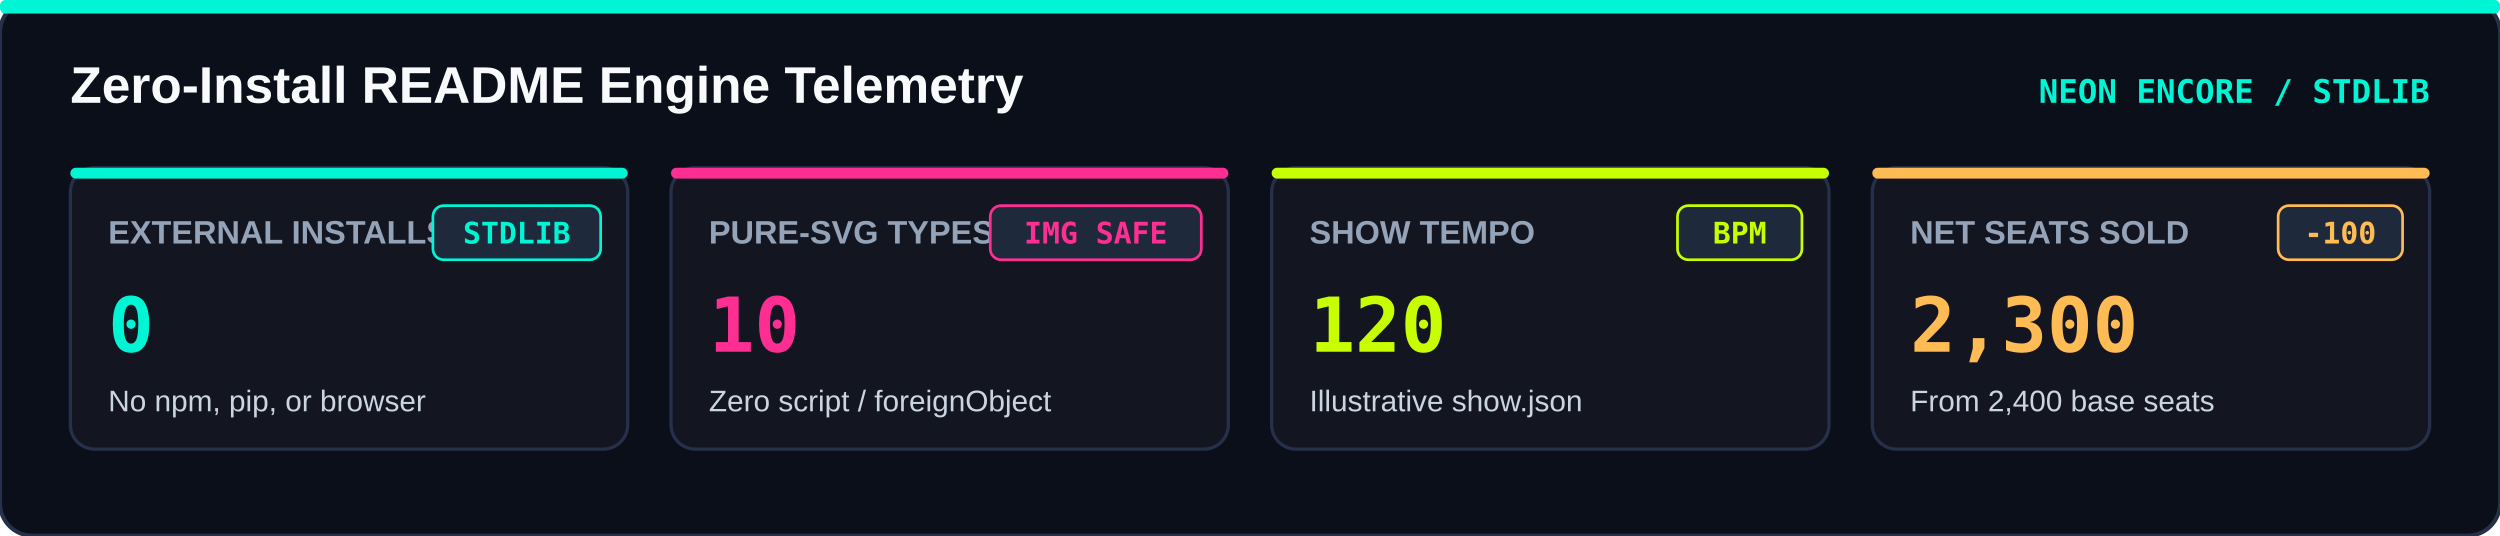
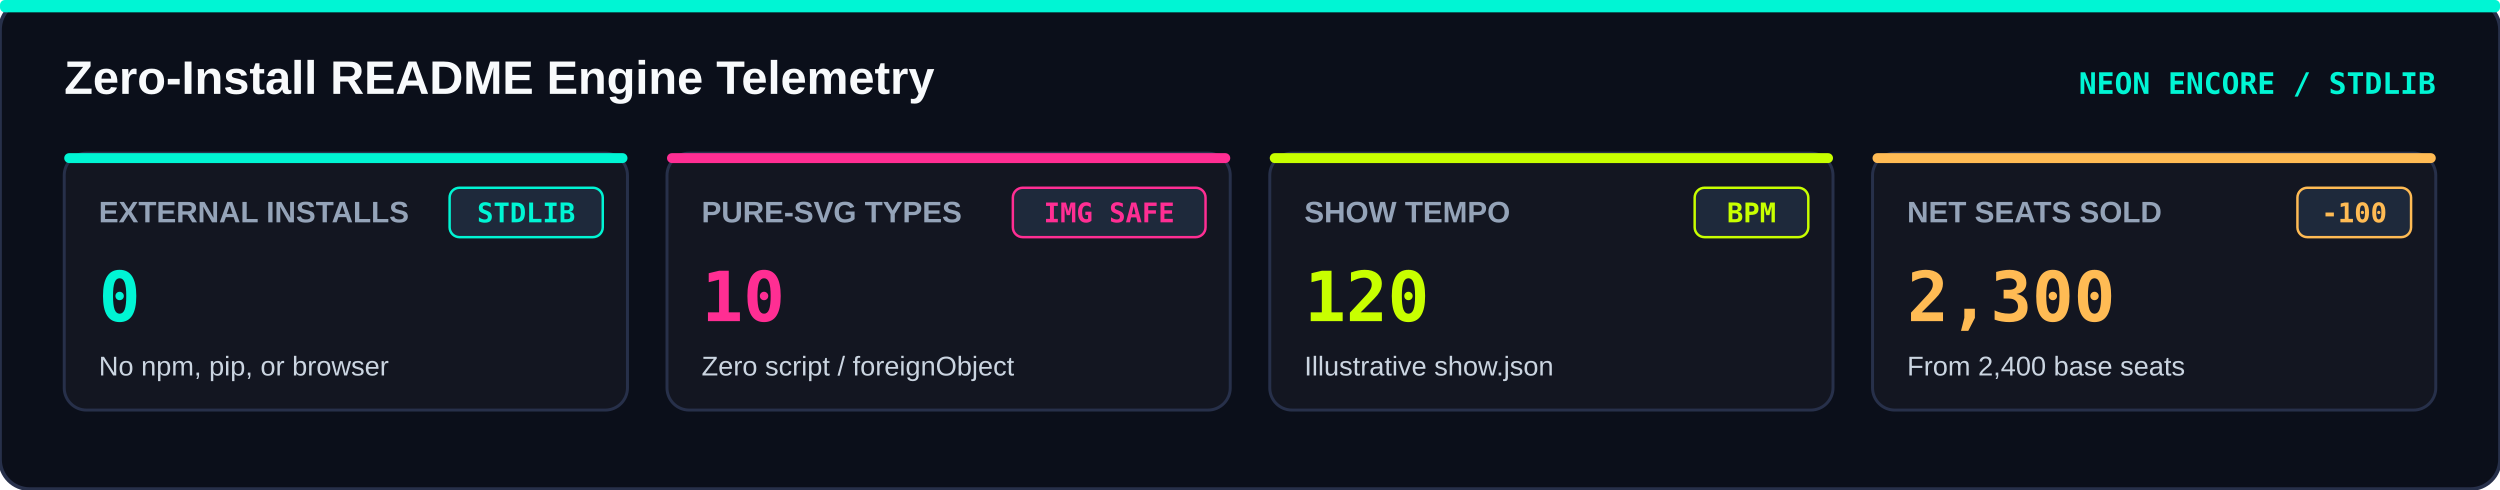
- <svg xmlns="http://www.w3.org/2000/svg" width="924" height="198" viewBox="0 0 924 198" role="img">
-   <rect width="924" height="198" rx="12" fill="#0B0F1A" stroke="#27304A" stroke-width="1.5" />
-   <rect x="0" y="0" width="924" height="5" rx="2" fill="#00F5D4" />
+ <svg xmlns="http://www.w3.org/2000/svg" width="1012" height="198" viewBox="0 0 1012 198" role="img">
+   <rect width="1012" height="198" rx="12" fill="#0B0F1A" stroke="#27304A" stroke-width="1.5" />
+   <rect x="0" y="0" width="1012" height="5" rx="2" fill="#00F5D4" />
  <text x="26" y="38" fill="#F8FAFC" font-family="ui-sans-serif, system-ui, Segoe UI, Arial, sans-serif" font-size="19" font-weight="700">Zero-Install README Engine Telemetry</text>
-   <text x="898" y="38" text-anchor="end" fill="#00F5D4" font-family="ui-monospace, SFMono-Regular, Consolas, monospace" font-size="12" font-weight="700">NEON ENCORE / STDLIB</text>
-   <rect x="26" y="62" width="206" height="104" rx="9" fill="#131621" stroke="#27304A" stroke-width="1.2" />
-   <rect x="26" y="62" width="206" height="4" rx="2" fill="#00F5D4" />
+   <text x="986" y="38" text-anchor="end" fill="#00F5D4" font-family="ui-monospace, SFMono-Regular, Consolas, monospace" font-size="12" font-weight="700">NEON ENCORE / STDLIB</text>
+   <rect x="26" y="62" width="228" height="104" rx="9" fill="#131621" stroke="#27304A" stroke-width="1.2" />
+   <rect x="26" y="62" width="228" height="4" rx="2" fill="#00F5D4" />
  <text x="40" y="90" fill="#94A3B8" font-family="Segoe UI, Arial, sans-serif" font-size="12" font-weight="600">EXTERNAL INSTALLS</text>
  <text x="40" y="130" fill="#00F5D4" font-family="ui-monospace, Consolas, monospace" font-size="28" font-weight="800">0</text>
  <text x="40" y="152" fill="#CBD5E1" font-family="Segoe UI, Arial, sans-serif" font-size="11">No npm, pip, or browser</text>
-   <rect x="160" y="76" width="62" height="20" rx="4" fill="#1E293B" stroke="#00F5D4" stroke-width="1" />
-   <text x="191.0" y="90" text-anchor="middle" fill="#00F5D4" font-family="ui-monospace, Consolas, monospace" font-size="11" font-weight="700">STDLIB</text>
-   <rect x="248" y="62" width="206" height="104" rx="9" fill="#131621" stroke="#27304A" stroke-width="1.2" />
-   <rect x="248" y="62" width="206" height="4" rx="2" fill="#FF2E93" />
-   <text x="262" y="90" fill="#94A3B8" font-family="Segoe UI, Arial, sans-serif" font-size="12" font-weight="600">PURE-SVG TYPES</text>
-   <text x="262" y="130" fill="#FF2E93" font-family="ui-monospace, Consolas, monospace" font-size="28" font-weight="800">10</text>
-   <text x="262" y="152" fill="#CBD5E1" font-family="Segoe UI, Arial, sans-serif" font-size="11">Zero script / foreignObject</text>
-   <rect x="366" y="76" width="78" height="20" rx="4" fill="#1E293B" stroke="#FF2E93" stroke-width="1" />
-   <text x="405.0" y="90" text-anchor="middle" fill="#FF2E93" font-family="ui-monospace, Consolas, monospace" font-size="11" font-weight="700">IMG SAFE</text>
-   <rect x="470" y="62" width="206" height="104" rx="9" fill="#131621" stroke="#27304A" stroke-width="1.2" />
-   <rect x="470" y="62" width="206" height="4" rx="2" fill="#C8FF00" />
-   <text x="484" y="90" fill="#94A3B8" font-family="Segoe UI, Arial, sans-serif" font-size="12" font-weight="600">SHOW TEMPO</text>
-   <text x="484" y="130" fill="#C8FF00" font-family="ui-monospace, Consolas, monospace" font-size="28" font-weight="800">120</text>
-   <text x="484" y="152" fill="#CBD5E1" font-family="Segoe UI, Arial, sans-serif" font-size="11">Illustrative show.json</text>
-   <rect x="620" y="76" width="46" height="20" rx="4" fill="#1E293B" stroke="#C8FF00" stroke-width="1" />
-   <text x="643.0" y="90" text-anchor="middle" fill="#C8FF00" font-family="ui-monospace, Consolas, monospace" font-size="11" font-weight="700">BPM</text>
-   <rect x="692" y="62" width="206" height="104" rx="9" fill="#131621" stroke="#27304A" stroke-width="1.2" />
-   <rect x="692" y="62" width="206" height="4" rx="2" fill="#FFBB54" />
-   <text x="706" y="90" fill="#94A3B8" font-family="Segoe UI, Arial, sans-serif" font-size="12" font-weight="600">NET SEATS SOLD</text>
-   <text x="706" y="130" fill="#FFBB54" font-family="ui-monospace, Consolas, monospace" font-size="28" font-weight="800">2,300</text>
-   <text x="706" y="152" fill="#CBD5E1" font-family="Segoe UI, Arial, sans-serif" font-size="11">From 2,400 base seats</text>
-   <rect x="842" y="76" width="46" height="20" rx="4" fill="#1E293B" stroke="#FFBB54" stroke-width="1" />
-   <text x="865.0" y="90" text-anchor="middle" fill="#FFBB54" font-family="ui-monospace, Consolas, monospace" font-size="11" font-weight="700">-100</text>
+   <rect x="182" y="76" width="62" height="20" rx="4" fill="#1E293B" stroke="#00F5D4" stroke-width="1" />
+   <text x="213.0" y="90" text-anchor="middle" fill="#00F5D4" font-family="ui-monospace, Consolas, monospace" font-size="11" font-weight="700">STDLIB</text>
+   <rect x="270" y="62" width="228" height="104" rx="9" fill="#131621" stroke="#27304A" stroke-width="1.2" />
+   <rect x="270" y="62" width="228" height="4" rx="2" fill="#FF2E93" />
+   <text x="284" y="90" fill="#94A3B8" font-family="Segoe UI, Arial, sans-serif" font-size="12" font-weight="600">PURE-SVG TYPES</text>
+   <text x="284" y="130" fill="#FF2E93" font-family="ui-monospace, Consolas, monospace" font-size="28" font-weight="800">10</text>
+   <text x="284" y="152" fill="#CBD5E1" font-family="Segoe UI, Arial, sans-serif" font-size="11">Zero script / foreignObject</text>
+   <rect x="410" y="76" width="78" height="20" rx="4" fill="#1E293B" stroke="#FF2E93" stroke-width="1" />
+   <text x="449.0" y="90" text-anchor="middle" fill="#FF2E93" font-family="ui-monospace, Consolas, monospace" font-size="11" font-weight="700">IMG SAFE</text>
+   <rect x="514" y="62" width="228" height="104" rx="9" fill="#131621" stroke="#27304A" stroke-width="1.2" />
+   <rect x="514" y="62" width="228" height="4" rx="2" fill="#C8FF00" />
+   <text x="528" y="90" fill="#94A3B8" font-family="Segoe UI, Arial, sans-serif" font-size="12" font-weight="600">SHOW TEMPO</text>
+   <text x="528" y="130" fill="#C8FF00" font-family="ui-monospace, Consolas, monospace" font-size="28" font-weight="800">120</text>
+   <text x="528" y="152" fill="#CBD5E1" font-family="Segoe UI, Arial, sans-serif" font-size="11">Illustrative show.json</text>
+   <rect x="686" y="76" width="46" height="20" rx="4" fill="#1E293B" stroke="#C8FF00" stroke-width="1" />
+   <text x="709.0" y="90" text-anchor="middle" fill="#C8FF00" font-family="ui-monospace, Consolas, monospace" font-size="11" font-weight="700">BPM</text>
+   <rect x="758" y="62" width="228" height="104" rx="9" fill="#131621" stroke="#27304A" stroke-width="1.2" />
+   <rect x="758" y="62" width="228" height="4" rx="2" fill="#FFBB54" />
+   <text x="772" y="90" fill="#94A3B8" font-family="Segoe UI, Arial, sans-serif" font-size="12" font-weight="600">NET SEATS SOLD</text>
+   <text x="772" y="130" fill="#FFBB54" font-family="ui-monospace, Consolas, monospace" font-size="28" font-weight="800">2,300</text>
+   <text x="772" y="152" fill="#CBD5E1" font-family="Segoe UI, Arial, sans-serif" font-size="11">From 2,400 base seats</text>
+   <rect x="930" y="76" width="46" height="20" rx="4" fill="#1E293B" stroke="#FFBB54" stroke-width="1" />
+   <text x="953.0" y="90" text-anchor="middle" fill="#FFBB54" font-family="ui-monospace, Consolas, monospace" font-size="11" font-weight="700">-100</text>
</svg>
